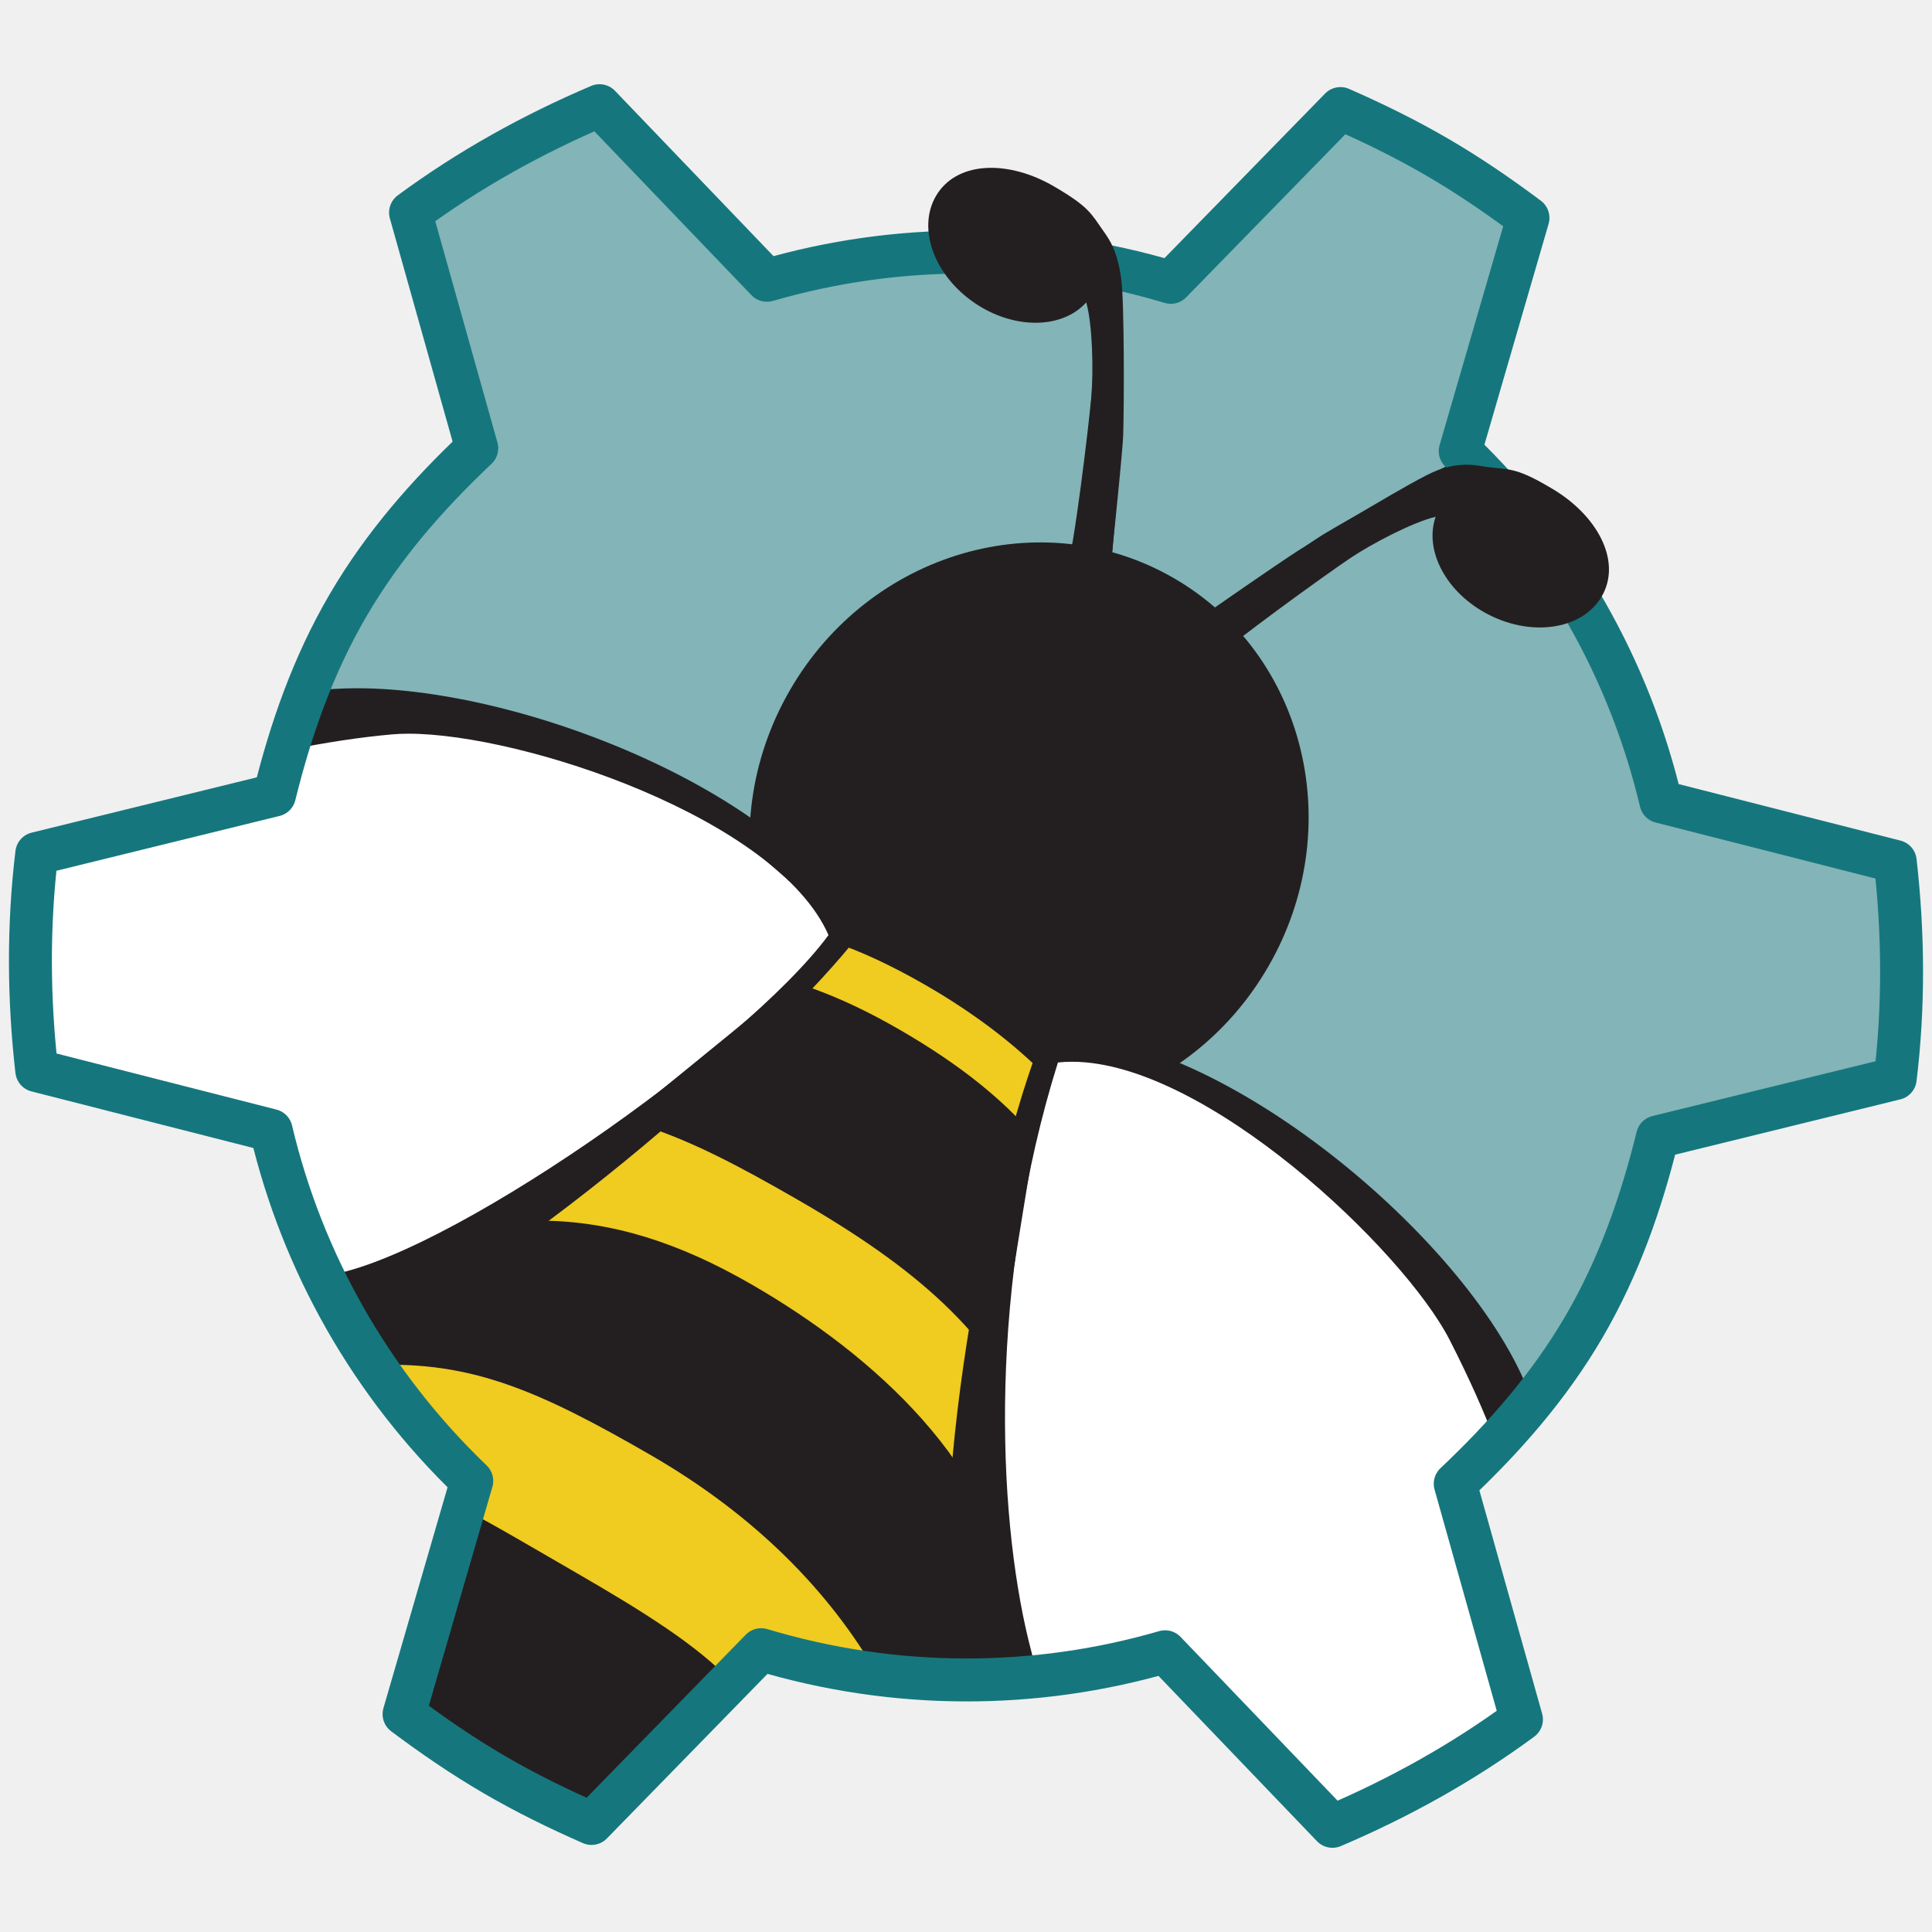
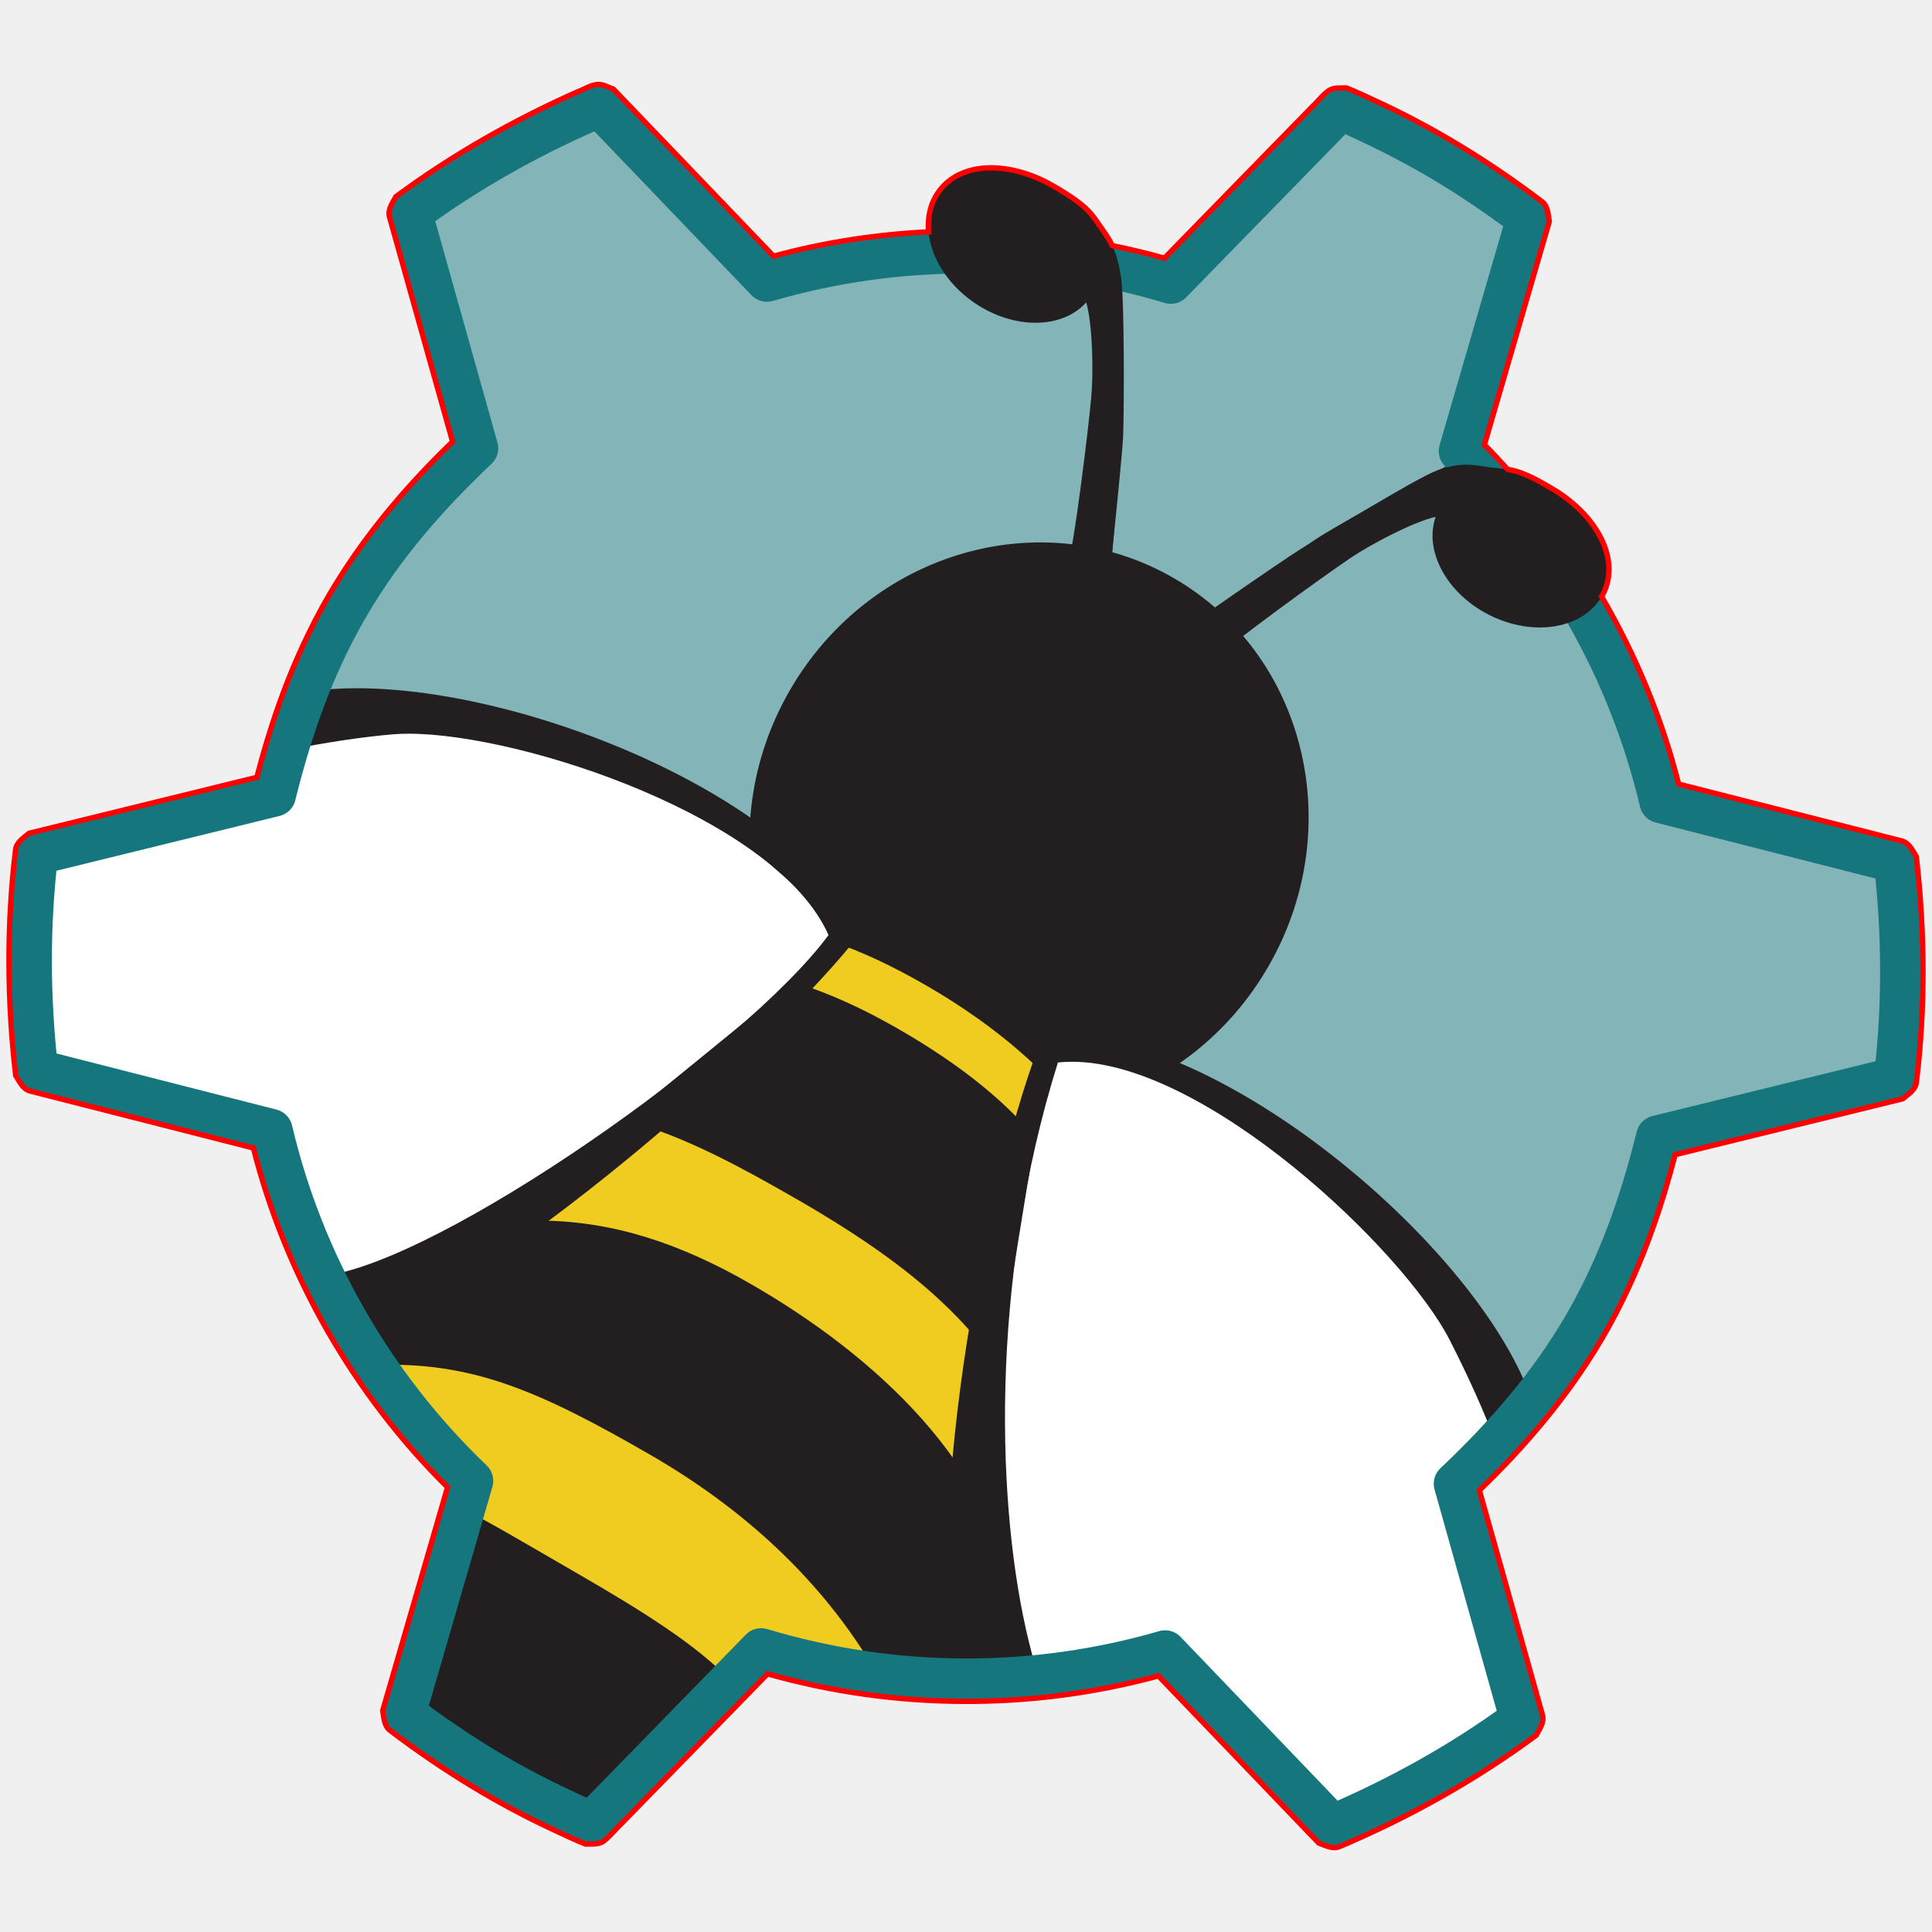
<svg xmlns="http://www.w3.org/2000/svg" version="1.1" id="Layer_13" x="0px" y="0px" viewBox="-7.862 817.445 360 360" enable-background="new -7.862 817.445 360 360" xml:space="preserve">
  <defs id="defs14">
			
			
		
			
			
		
				
			
			
			
		</defs>
  <path id="path3074-2_4_" opacity="0.5" fill="#15777d" d="m 345.286,1018.411 -44.295,10.879 c -2.989,12.09 -7.088,24.025 -13.676,35.336 -6.592,11.299 -14.969,20.748 -24.017,29.297 l 12.34,43.912 c -10.971,8.08 -22.828,14.646 -35.217,19.918 l -31.186,-32.527 c -24.236,7.029 -50.292,7.111 -75.269,-0.389 l -31.605,32.383 c -6.129,-2.686 -12.188,-5.646 -18.106,-9.096 -5.919,-3.451 -11.479,-7.27 -16.828,-11.279 l 12.618,-43.455 c -18.817,-18.045 -31.576,-40.764 -37.384,-65.316 l -43.673,-11.139 c -1.521,-13.369 -1.63,-26.928 0,-40.454 L 43.28,965.6 c 2.989,-12.088 7.099,-24.025 13.688,-35.323 6.589,-11.298 14.958,-20.76 24.006,-29.309 L 68.636,857.056 c 10.968,-8.078 22.827,-14.646 35.214,-19.918 l 31.196,32.537 c 24.227,-7.038 50.282,-7.109 75.259,0.379 l 31.605,-32.383 c 6.129,2.687 12.188,5.646 18.108,9.098 5.918,3.449 11.478,7.268 16.836,11.278 l -12.627,43.454 c 18.816,18.058 31.586,40.764 37.395,65.33 l 43.664,11.126 c 1.52,13.381 1.639,26.926 0,40.454" style="display:inline" />
  <g clip-path="none" id="g12" style="display:inline">
    <path fill="#231f20" d="m 228.461,997.56 c -14.884,25.766 -46.904,35.125 -71.52,20.906 -24.617,-14.219 -32.507,-46.634 -17.624,-72.399 14.882,-25.767 46.902,-35.128 71.521,-20.908 24.618,14.219 32.505,46.634 17.623,72.401 z" id="path1" style="display:inline" />
    <path id="path2" style="display:inline;fill:#f0cb20;fill-opacity:1" d="M 132.107 985.248 C 112.687 985.248 95.299 999.007 78.947 1027.316 C 70.407 1042.101 63.808 1055.336 59.005 1067.265 C 64.838 1076.694 71.825 1085.508 80.044 1093.39 L 67.427 1136.845 C 72.776 1140.854 78.336 1144.674 84.255 1148.125 C 90.173 1151.575 96.232 1154.534 102.361 1157.22 L 133.966 1124.838 C 146.115 1128.486 158.517 1130.306 170.843 1130.439 C 180.888 1121.822 190.109 1111.083 197.622 1098.076 C 210.933 1075.031 213.422 1053.803 205.017 1034.986 C 196.851 1016.703 180.013 1004.13 167.327 996.8 C 153.68 988.918 142.489 985.248 132.107 985.248 z " />
    <path id="path3" style="display:inline;fill:#231f20;fill-opacity:1" d="m 132.107,980.248 c -19.232,0 -38.459,11.62 -57.49,44.566 -7.293,12.626 -13.732,25.063 -18.814,37.074 1.995,3.593 4.16,7.098 6.494,10.51 5.774,-15.185 13.817,-30.182 20.98,-42.582 8.364,-14.479 17.085,-25.102 25.92,-31.572 7.346,-5.38 14.84,-7.996 22.91,-7.996 9.468,0 19.864,3.457 32.719,10.883 12.046,6.958 28.005,18.835 35.625,35.895 7.714,17.271 5.306,36.971 -7.158,58.549 -7.758,13.429 -18.021,25.176 -30.109,34.566 5.058,0.348 10.109,0.359 15.141,0.129 8.886,-8.325 16.98,-18.184 23.629,-29.693 31.487,-54.512 -0.435,-89.799 -32.125,-108.106 -12.538,-7.241 -25.131,-12.223 -37.721,-12.223 z M 90.97,1151.742 c 3.764,1.949 7.555,3.797 11.391,5.479 l 4.418,-4.525 c -1.392,0.08 -2.789,0.168 -4.156,0.168 -4.12,0 -8.024,-0.391 -11.652,-1.121 z" />
    <path id="path4" style="display:inline;fill:#231f20;fill-opacity:1" d="m 93.126,1044.89 c -7.872,-0.084 -15.989,1.206 -24.734,3.857 l -8.393,20.127 c 0.624,0.976 1.217,1.968 1.867,2.93 18.015,-0.691 30.437,4.593 51.494,16.756 19.561,11.3 33.3,25.418 42.197,40.791 3.402,0.432 6.805,0.723 10.209,0.891 l 15.377,-12.604 c -3.007,-27.096 -26.423,-47.841 -48.91,-60.828 -13.546,-7.826 -25.987,-11.78 -39.107,-11.92 z" />
    <path fill="#231f20" d="m 159.694,1009.269 c -21.672,-12.518 -40.521,-15.128 -63.843,-8.059 l -9.684,23.225 c 19.783,-1.454 32.384,3.724 54.654,16.587 22.27,12.863 35.216,24.366 43.841,42.229 l 15.248,-18.09 c -3.008,-27.097 -17.73,-42.902 -40.216,-55.892 z" id="path5" style="display:inline" />
    <path id="path6" style="display:inline;fill:#231f20;fill-opacity:1" d="M 78.527 1098.615 L 67.427 1136.845 C 72.776 1140.854 78.336 1144.674 84.255 1148.125 C 90.173 1151.575 96.232 1154.534 102.361 1157.22 L 128.296 1130.646 C 122.064 1124.083 112.304 1117.903 99.677 1110.609 C 91.397 1105.826 84.549 1101.75 78.527 1098.615 z " />
    <path id="polygon6" style="display:inline;fill:#ffffff;fill-opacity:1" d="M 58.742 951.367 L 45.931 956.047 C 44.958 959.216 44.072 962.4 43.281 965.599 L -1.012 976.48 C -2.642 990.006 -2.533 1003.566 -1.012 1016.935 L 42.661 1028.074 C 45.394 1039.627 49.721 1050.746 55.439 1061.191 L 87.064 1045.359 L 113.468 1022.078 L 129.663 1008.875 L 147.329 994.265 L 145.982 987.47 L 124.156 968.508 L 97.615 956.527 L 58.742 951.367 z " />
    <path id="path8" d="m 58.673,945.689 c -2.883,0 -5.618,0.168 -8.17,0.512 -0.391,0.053 -0.815,0.154 -1.213,0.215 -1.393,3.588 -2.639,7.207 -3.729,10.857 7.279,-1.517 14.084,-2.498 19.658,-2.988 0.941,-0.083 1.961,-0.125 3.045,-0.125 21.36,-10e-4 68.697,15.818 78.254,37.523 -15.35,20.854 -72.543,61.056 -94.213,63.522 1.985,4.111 4.247,8.093 6.658,11.996 32.128,-15.324 77.74,-55.648 93.398,-75.729 -12.183,-25.432 -61.81,-45.783 -93.689,-45.783 z" style="display:inline;fill:#231f20;fill-opacity:1" />
    <path id="polygon8" style="display:inline;fill:#ffffff;fill-opacity:1" d="M 193.992 1013.177 L 187.435 1015.406 L 183.605 1038.005 L 180.259 1058.63 L 173.312 1096.086 L 181.294 1125.396 L 184.8 1129.808 C 193.07 1129.023 201.257 1127.54 209.236 1125.226 L 240.421 1157.754 C 251.511 1153.034 262.137 1147.21 272.12 1140.259 L 275.316 1137.599 L 275.271 1136.529 L 263.298 1093.924 C 266.108 1091.269 268.816 1088.485 271.462 1085.629 L 268.857 1070.707 L 244.962 1039.613 L 214.98 1019.533 L 193.992 1013.177 z " />
    <path id="path10" style="display:inline;fill:#231f20;fill-opacity:1" d="M 189.21 1010.158 C 188.301 1010.158 187.408 1010.189 186.527 1010.258 C 176.26 1035.573 164.311 1097.837 170.113 1130.412 C 175.274 1130.496 180.415 1130.248 185.527 1129.734 C 184.928 1127.576 184.349 1125.395 183.808 1123.177 C 177.89 1098.9 176.372 1056.555 189.265 1015.426 C 190.128 1015.332 191.011 1015.287 191.908 1015.287 C 216.741 1015.287 253.687 1050.336 262.281 1067.164 C 265.785 1074.026 268.631 1080.374 270.863 1086.299 C 273.207 1083.798 275.455 1081.189 277.628 1078.494 C 277.317 1077.609 276.988 1076.734 276.636 1075.877 C 265.194 1047.974 219.896 1010.158 189.21 1010.158 z M 273.827 1131.392 C 271.994 1135.996 269.348 1140.299 265.923 1144.414 C 267.693 1143.297 269.424 1142.111 271.156 1140.924 C 272.406 1138.682 273.534 1136.361 274.556 1133.986 L 273.827 1131.392 z " />
    <path id="path11" d="m 265.415,902.728 c -0.428,0.146 -0.864,0.297 -1.344,0.484 -3.941,1.539 -21.333,11.377 -25.311,13.789 -3.472,2.106 -22.949,15.762 -22.949,15.762 0,0 3.025,7.957 5.387,5.283 2.36,-2.673 21.266,-16.258 25.727,-19.271 4.002,-2.701 11.587,-6.762 15.557,-7.727 -2.676,6.26 0.369,14.104 7.277,18.094 5.545,3.203 11.998,3.01 16.441,-0.008 -5.721,-9.525 -12.659,-18.407 -20.785,-26.406 z" style="display:inline;fill:#231f20;fill-opacity:1" />
    <path id="path12" d="m 172.394,864.418 c -1.63,-0.005 -3.251,0.105 -4.877,0.16 0.995,3.939 3.725,7.657 7.818,10.021 6.908,3.991 15.223,2.711 19.309,-2.734 1.147,3.92 1.419,12.517 1.078,17.334 -0.38,5.371 -2.704,28.533 -3.84,31.914 -1.135,3.381 7.27,2.025 7.27,2.025 0,0 2.096,-23.695 2.186,-27.756 0.096,-4.351 -0.041,-22.109 -0.582,-27.809 -9.405,-2.082 -18.909,-3.128 -28.361,-3.156 z" style="display:inline;fill:#231f20;fill-opacity:1" />
  </g>
  <path id="path15" fill="none" stroke="#15777d" stroke-width="8" stroke-linecap="round" stroke-linejoin="round" stroke-miterlimit="10" d="m 345.286,1018.411 -44.295,10.879 c -2.989,12.09 -7.088,24.025 -13.676,35.336 -6.592,11.299 -14.969,20.748 -24.017,29.297 l 12.34,43.912 c -10.971,8.08 -22.828,14.646 -35.217,19.918 l -31.186,-32.527 c -24.236,7.029 -50.292,7.111 -75.269,-0.389 l -31.605,32.383 c -6.129,-2.686 -12.188,-5.646 -18.106,-9.096 -5.919,-3.451 -11.479,-7.27 -16.828,-11.279 l 12.618,-43.455 c -18.817,-18.045 -31.576,-40.764 -37.384,-65.316 l -43.673,-11.139 c -1.521,-13.369 -1.63,-26.928 0,-40.454 L 43.28,965.6 c 2.989,-12.088 7.099,-24.025 13.688,-35.323 6.589,-11.298 14.958,-20.76 24.006,-29.309 L 68.636,857.056 c 10.968,-8.078 22.827,-14.646 35.214,-19.918 l 31.196,32.537 c 24.227,-7.038 50.282,-7.109 75.259,0.379 l 31.605,-32.383 c 6.129,2.687 12.188,5.646 18.108,9.098 5.918,3.449 11.478,7.268 16.836,11.278 l -12.627,43.454 c 18.816,18.058 31.586,40.764 37.395,65.33 l 43.664,11.126 c 1.52,13.381 1.639,26.926 0,40.454" style="display:inline" />
  <path fill="#231f20" d="m 281.495,908.586 c -6.536,-3.908 -7.8,-3.623 -11.761,-4.062 -2.105,-0.234 -4.983,-1.234 -9.817,0.58 -4.093,1.538 -21.227,12.143 -25.259,14.56 -3.52,2.11 -23.064,15.8 -23.064,15.8 0,0 4.167,8.023 6.422,5.339 2.253,-2.685 21.182,-16.306 25.672,-19.325 4.027,-2.708 11.775,-6.773 15.962,-7.732 -2.192,6.295 1.983,14.205 9.905,18.246 8.467,4.317 18.004,2.578 21.301,-3.885 3.296,-6.462 -1.205,-14.644 -9.361,-19.521 z" id="path13" style="display:inline" />
  <path fill="#231f20" d="m 188.516,852.168 c 6.579,3.836 6.937,5.08 9.235,8.339 1.222,1.731 2.546,3.628 3.292,8.737 0.631,4.327 0.552,24.591 0.383,29.289 -0.15,4.103 -2.705,27.825 -2.705,27.825 0,0 -9.037,0.225 -7.774,-3.045 1.263,-3.27 4.054,-26.423 4.53,-31.811 0.429,-4.835 0.248,-13.584 -0.935,-17.712 -4.453,4.959 -13.398,5.12 -20.76,0.132 -7.869,-5.33 -10.952,-14.521 -6.882,-20.527 4.069,-6.009 13.407,-6.017 21.616,-1.227 z" id="path14" style="display:inline" />
  <g clip-path="none" id="g42" style="display:none">
    <path fill="#231f20" d="m 228.461,997.56 c -14.884,25.766 -46.904,35.125 -71.52,20.906 -24.617,-14.219 -32.507,-46.634 -17.624,-72.399 14.882,-25.767 46.902,-35.128 71.521,-20.908 24.618,14.219 32.505,46.634 17.623,72.401 z" id="path31" />
    <g id="g34" style="display:inline">
      <path fill="#f0cb20" d="m 102.623,1157.862 c -9.683,0 -18.425,-1.938 -25.28,-5.604 -13.915,-7.44 -22.409,-17.122 -25.969,-29.597 -6.204,-21.742 2.558,-52.038 27.573,-95.345 16.352,-28.309 33.74,-42.069 53.16,-42.069 10.382,0 21.573,3.672 35.22,11.554 12.686,7.329 29.523,19.902 37.689,38.185 8.405,18.817 5.917,40.044 -7.394,63.089 -23.857,41.3 -64.903,59.787 -94.998,59.787 -10e-4,0 0,0 -10e-4,0 z" id="path32" />
      <g id="g33">
        <path fill="#231f20" d="m 132.107,990.247 c 9.468,0 19.864,3.458 32.719,10.884 12.046,6.958 28.005,18.834 35.625,35.894 7.714,17.271 5.306,36.971 -7.158,58.549 -10.317,17.859 -25.062,32.753 -42.643,43.069 -15.625,9.169 -32.682,14.219 -48.027,14.219 -8.863,0 -16.789,-1.733 -22.922,-5.013 -12.657,-6.769 -20.35,-15.456 -23.519,-26.56 -7.629,-26.738 11.809,-65.01 27.095,-91.472 8.364,-14.479 17.084,-25.103 25.919,-31.573 7.346,-5.38 14.841,-7.997 22.911,-7.997 m 0,-10 c -19.232,0 -38.459,11.622 -57.49,44.568 -31.489,54.513 -48.225,105.867 0.367,131.852 7.726,4.132 17.226,6.194 27.638,6.194 33.082,0 75.377,-20.822 99.33,-62.286 31.487,-54.512 -0.434,-89.798 -32.124,-108.104 -12.538,-7.241 -25.131,-12.224 -37.721,-12.224 z" id="path33" />
      </g>
    </g>
    <path fill="#231f20" d="m 132.234,1056.81 c -21.673,-12.521 -40.521,-15.132 -63.843,-8.062 l -9.684,23.226 c 19.783,-1.455 32.385,3.723 54.654,16.586 22.269,12.864 36.996,29.38 45.62,47.243 l 22.163,-18.164 c -3.007,-27.096 -26.423,-47.842 -48.91,-60.829 z" id="path34" />
    <path fill="#231f20" d="m 159.694,1009.269 c -21.672,-12.518 -40.521,-15.128 -63.843,-8.059 l -9.684,23.225 c 19.783,-1.454 32.384,3.724 54.654,16.587 22.27,12.863 35.216,24.366 43.841,42.229 l 15.248,-18.09 c -3.008,-27.097 -17.73,-42.902 -40.216,-55.892 z" id="path35" />
    <path fill="#231f20" d="m 99.677,1110.609 c -21.673,-12.52 -33.575,-20.255 -46.359,-18.691 l 1.775,30.611 c 1.936,11.876 0.153,16.61 22.422,29.474 22.269,12.863 10.825,6.636 34.172,5.905 l 24.438,-10.475 c -0.564,-14.38 -13.963,-23.835 -36.448,-36.824 z" id="path36" />
    <polygon fill="#ffffff" points="113.468,1022.077 129.663,1008.875 147.329,994.265 145.981,987.471 124.156,968.508 97.615,956.527 58.742,951.367 32.427,960.978 -5.038,973.528 -8.452,1014.062 -0.964,1033.049 16.763,1054.272 54.051,1061.886 87.063,1045.36 " id="polygon36" />
    <g id="g38">
      <path fill="#ffffff" d="m 38.082,1068.32 c -0.221,0 -0.442,0 -0.657,-0.014 -16.671,-0.722 -32.87,-8.916 -44.443,-22.481 -1.035,-1.212 -2.015,-2.449 -2.939,-3.707 15.379,12.604 39.002,18.402 56.232,18.402 2.348,0 4.554,-0.114 6.556,-0.339 6.301,-0.708 14.381,-3.953 22.44,-8.029 -14.822,9.622 -28.399,16.168 -37.185,16.168 -0.002,0 -0.002,0 -0.004,0 z" id="path37" />
      <path fill="#231f20" d="m 58.673,945.689 c -2.883,0 -5.618,0.167 -8.17,0.511 -28.158,3.797 -72.36,29.784 -75.921,60.625 -3.559,30.842 26.256,64.902 62.628,66.477 0.285,0.013 0.579,0.019 0.872,0.019 28.339,0 94.712,-56.753 114.281,-81.848 C 140.18,966.041 90.552,945.689 58.673,945.689 Z M 46.275,1055.52 c -24.95,0 -70.736,-13.755 -67.053,-49.301 3.777,-36.446 58.997,-49.56 85.998,-51.935 0.941,-0.083 1.961,-0.124 3.045,-0.124 21.36,-10e-4 68.696,15.818 78.253,37.523 -15.358,20.864 -72.599,61.098 -94.245,63.528 -1.809,0.205 -3.826,0.309 -5.998,0.309 z" id="path38" />
    </g>
    <polygon fill="#ffffff" points="180.26,1058.631 183.605,1038.006 187.434,1015.405 193.992,1013.177 214.98,1019.532 244.963,1039.612 268.857,1070.707 273.676,1098.305 275.316,1137.599 248.118,1160.238 215.649,1170.235 202.829,1152.497 181.294,1125.397 173.311,1096.086 " id="polygon38" />
    <g id="g40" style="display:inline">
      <path fill="#ffffff" d="m 189.301,1154.002 c -3.765,-3.42 -7.173,-7.479 -10.123,-12.118 -5.807,-9.13 -6.579,-29.26 -4.6,-51.544 0.519,13.351 2.181,25.031 4.372,34.022 2.317,9.501 5.494,20.339 10.351,29.64 z" id="path39" />
      <path fill="#231f20" d="m 189.211,1010.157 c -0.909,0 -1.803,0.033 -2.684,0.101 -12.084,29.797 -26.516,110.807 -11.568,134.31 11.747,18.474 29.04,27.202 46.38,27.202 11.497,0 23.012,-3.833 32.954,-11.206 24.936,-18.494 33.124,-58.402 22.343,-84.687 -11.442,-27.903 -56.739,-65.72 -87.425,-65.72 z m 30.747,161.073 c -20.129,0 -29.918,-22.491 -36.15,-48.052 -5.918,-24.277 -7.436,-66.622 5.457,-107.752 0.863,-0.094 1.746,-0.14 2.643,-0.14 24.833,0 61.778,35.049 70.372,51.877 23.501,46.018 18.018,69.367 -11.49,91.093 -12.372,9.11 -22.491,12.974 -30.832,12.974 z" id="path40" />
    </g>
    <path fill="#231f20" d="m 283.207,905.86 c -5.64,-3.862 -6.836,-3.574 -10.454,-4 -1.923,-0.225 -4.024,-0.464 -8.681,1.353 -3.941,1.539 -21.332,11.376 -25.31,13.788 -3.472,2.106 -22.95,15.762 -22.95,15.762 0,0 3.024,7.958 5.386,5.284 2.36,-2.673 21.266,-16.258 25.727,-19.271 4.002,-2.701 11.586,-6.762 15.556,-7.727 -2.676,6.26 0.37,14.104 7.278,18.094 7.383,4.265 16.378,2.51 20.092,-3.919 3.714,-6.431 0.397,-14.543 -6.644,-19.364 z" id="path41" />
    <path fill="#231f20" d="m 188.784,851.317 c 6.165,2.956 6.512,4.137 8.688,7.059 1.156,1.552 2.412,3.255 3.165,8.195 0.638,4.185 0.804,24.161 0.701,28.812 -0.09,4.061 -2.187,27.755 -2.187,27.755 0,0 -8.403,1.356 -7.268,-2.025 1.136,-3.381 3.459,-26.543 3.839,-31.914 0.341,-4.817 0.069,-13.414 -1.078,-17.334 -4.086,5.445 -12.401,6.726 -19.309,2.735 -7.384,-4.265 -10.359,-12.935 -6.646,-19.364 3.716,-6.43 12.402,-7.608 20.095,-3.919 z" id="path42" />
  </g>
+   <path id="path7" style="display:inline;fill:none;stroke:#ff0000;stroke-width:1;stroke-dasharray:none" d="M 103.607 833.179 C 102.229 833.215 101.063 834.095 99.794 834.539 C 87.845 839.822 76.421 846.327 65.908 854.093 C 65.288 855.246 64.378 856.439 64.702 857.832 C 68.619 871.804 72.553 885.773 76.476 899.744 C 65.696 910.118 56.158 921.996 49.64 935.527 C 45.466 944.065 42.38 953.1 39.997 962.289 C 25.858 965.762 11.719 969.236 -2.421 972.709 C -3.433 973.542 -4.72 974.305 -4.95 975.716 C -6.652 989.687 -6.549 1003.854 -4.94 1017.828 C -4.25 1018.935 -3.671 1020.31 -2.311 1020.728 C 11.577 1024.276 25.469 1027.813 39.359 1031.357 C 45.397 1055.188 58.07 1077.28 75.536 1094.574 C 71.509 1108.443 67.484 1122.313 63.454 1136.181 C 63.678 1137.466 63.682 1138.961 64.786 1139.861 C 74.43 1147.174 84.785 1153.579 95.792 1158.63 C 97.605 1159.456 99.418 1160.351 101.263 1161.062 C 102.351 1160.999 103.569 1161.218 104.581 1160.539 C 105.824 1159.575 106.807 1158.304 107.949 1157.222 C 117.02 1147.928 126.09 1138.634 135.161 1129.34 C 158.812 1136.044 184.283 1136.183 208.001 1129.72 C 217.954 1140.101 227.906 1150.481 237.859 1160.861 C 239.116 1161.331 240.481 1162.094 241.833 1161.498 C 254.742 1156.016 267.075 1149.134 278.365 1140.801 C 278.98 1139.655 279.889 1138.473 279.575 1137.088 C 275.665 1123.103 271.72 1109.127 267.796 1095.146 C 278.505 1084.839 288.009 1073.066 294.513 1059.636 C 298.745 1051.016 301.869 1041.886 304.273 1032.599 C 318.413 1029.127 332.553 1025.653 346.693 1022.181 C 347.703 1021.349 348.994 1020.586 349.22 1019.176 C 350.935 1005.206 350.82 991.038 349.212 977.064 C 348.522 975.957 347.943 974.582 346.583 974.164 C 332.698 970.619 318.81 967.085 304.923 963.545 C 301.817 951.29 296.93 939.512 290.566 928.593 C 290.661 928.43 290.77 928.277 290.857 928.107 C 294.153 921.645 289.651 913.463 281.495 908.586 C 277.117 905.968 275.102 905.241 273.06 904.908 C 271.637 903.36 270.228 901.799 268.734 900.32 C 272.765 886.45 276.793 872.58 280.825 858.711 C 280.602 857.44 280.604 855.968 279.527 855.064 C 269.824 847.691 259.386 841.257 248.3 836.175 C 246.545 835.384 244.796 834.508 243.009 833.83 C 241.962 833.896 240.813 833.675 239.814 834.279 C 238.633 835.076 237.785 836.278 236.742 837.24 C 227.531 846.677 218.32 856.115 209.109 865.552 C 205.899 864.644 202.653 863.88 199.386 863.213 C 198.86 862.103 198.297 861.28 197.751 860.508 C 195.453 857.249 195.096 856.004 188.517 852.168 C 180.308 847.378 170.969 847.385 166.9 853.394 C 165.462 855.515 164.934 858.037 165.177 860.642 C 155.417 861.126 145.708 862.606 136.279 865.179 C 126.323 854.797 116.367 844.414 106.411 834.031 C 105.474 833.742 104.621 833.156 103.607 833.179 z " />
</svg>
